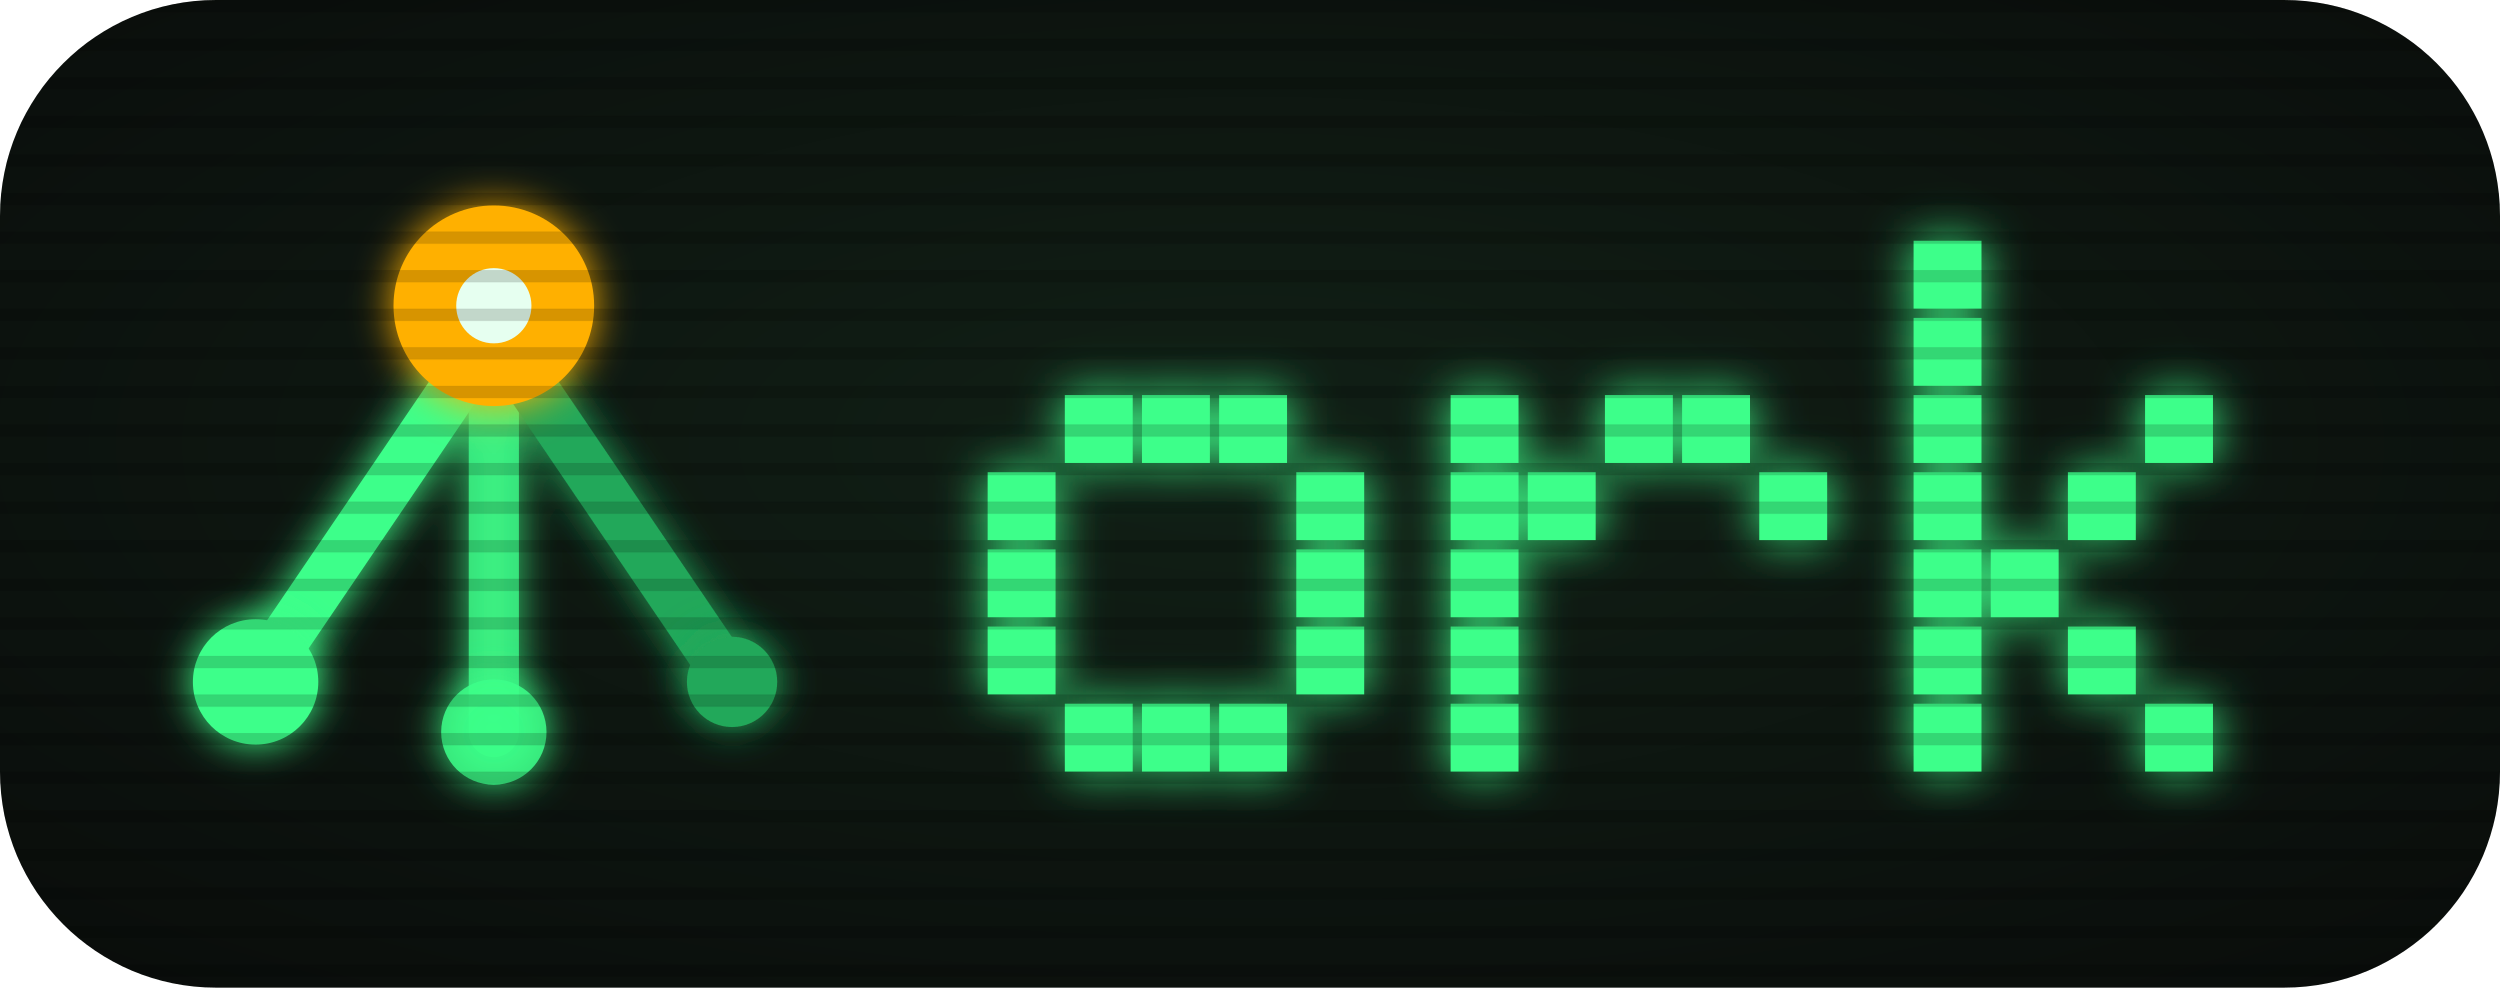
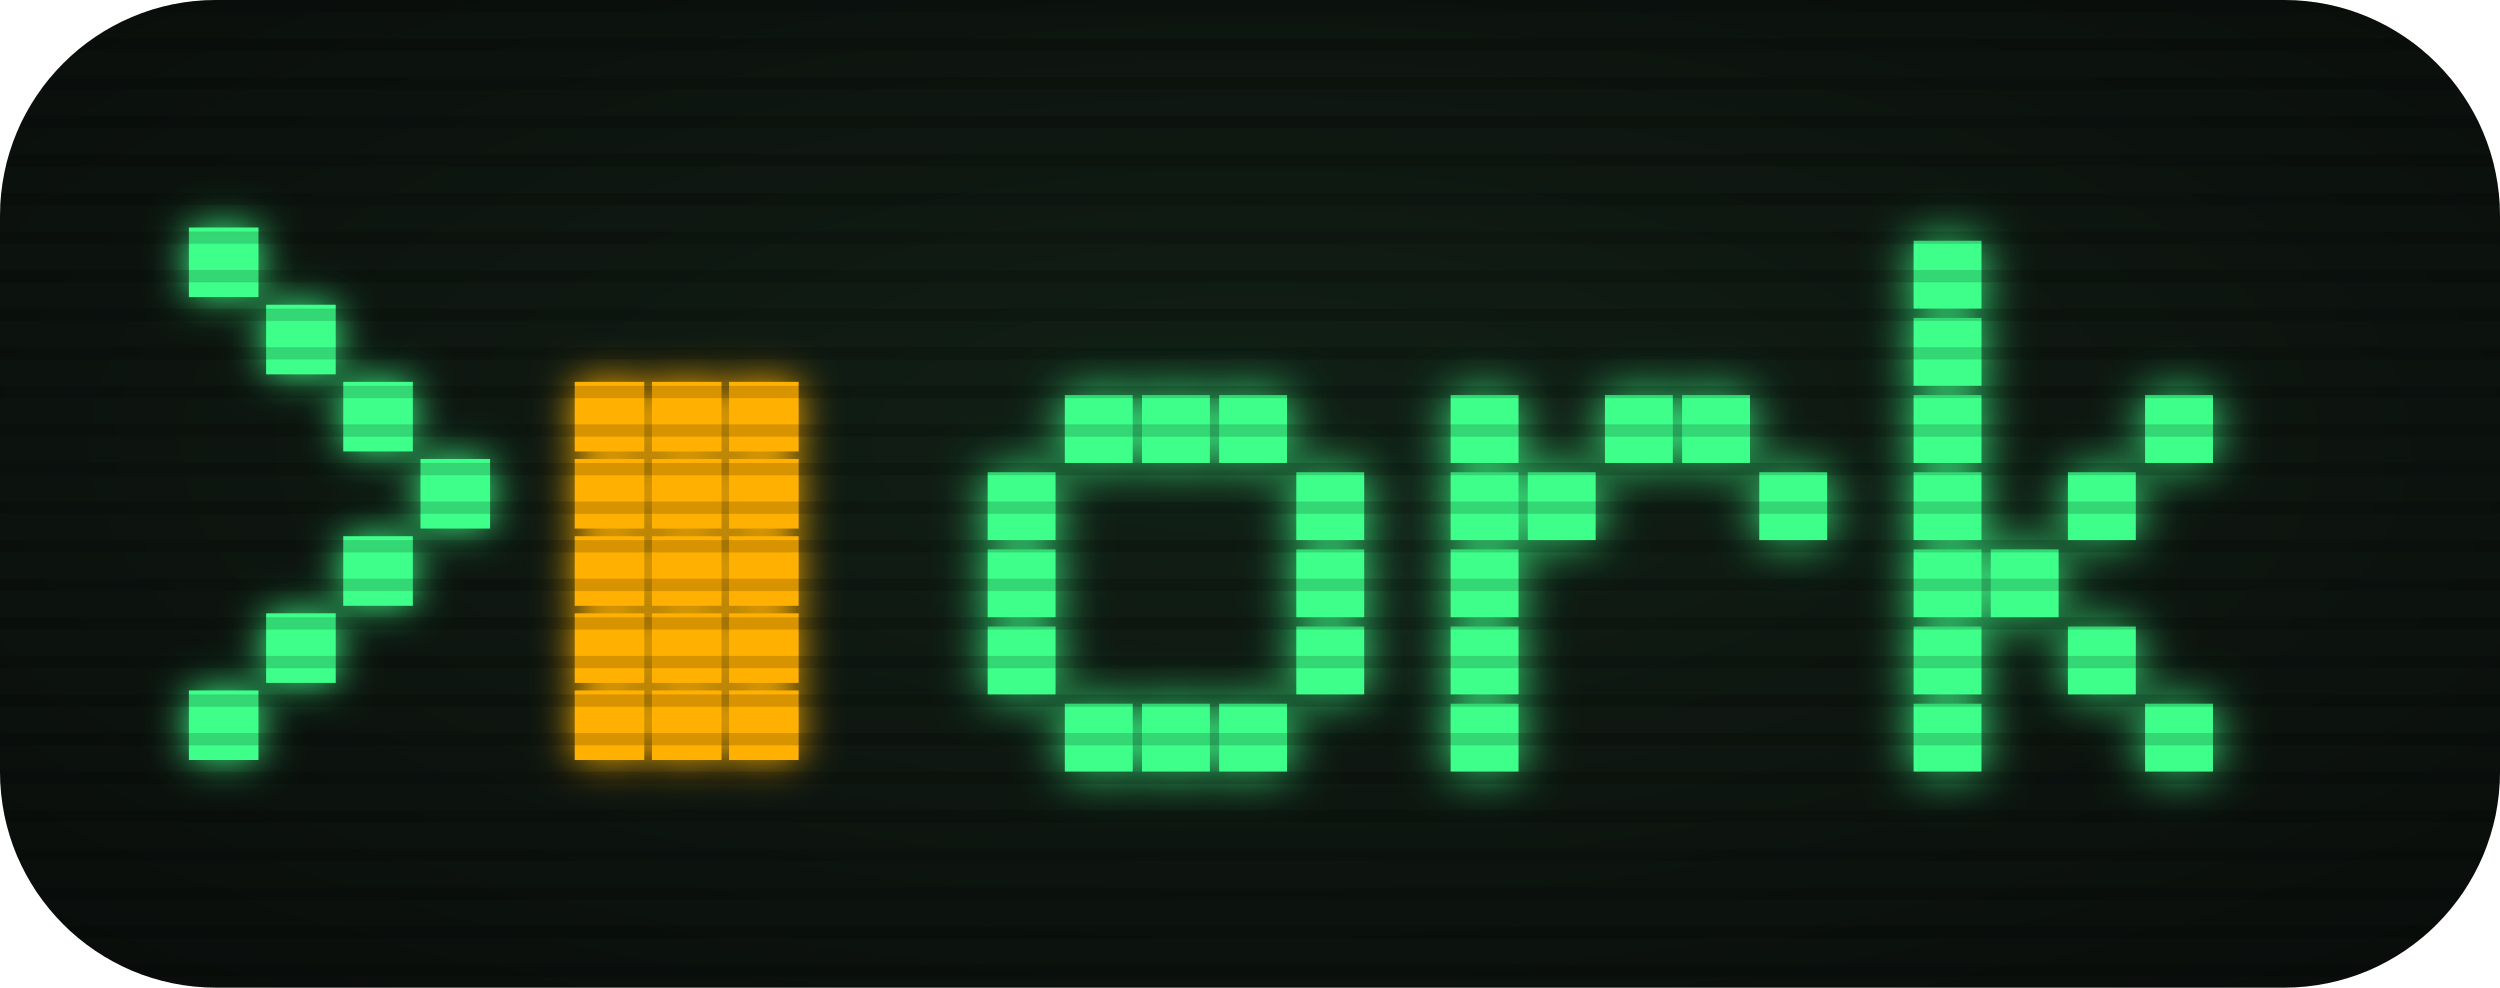
<svg xmlns="http://www.w3.org/2000/svg" viewBox="0 0 162 64" width="648" height="256" role="img" aria-label="Ork">
  <defs>
    <radialGradient id="ork-word-screen" cx="50%" cy="45%" r="70%">
      <stop offset="0" stop-color="#112016" />
      <stop offset="1" stop-color="#0a0d0b" />
    </radialGradient>
    <filter id="ork-word-glow" x="-50%" y="-50%" width="200%" height="200%">
      <feGaussianBlur stdDeviation="1.6" result="blur" />
      <feMerge>
        <feMergeNode in="blur" />
        <feMergeNode in="SourceGraphic" />
      </feMerge>
    </filter>
    <pattern id="ork-word-scan" width="4" height="2.5" patternUnits="userSpaceOnUse">
      <rect width="4" height="0.8" fill="#000" opacity="0.16" />
    </pattern>
  </defs>
  <rect width="162" height="64" rx="14" fill="url(#ork-word-screen)" />
  <g transform="translate(6 6) scale(0.8125)">
-     <g filter="url(#ork-word-glow)" fill="none" stroke-linecap="round" stroke-width="4">
-       <path d="M 32 19 L 13 47" stroke="#3dff8a" />
-       <path d="M 32 19 V 51" stroke="#3dff8a" opacity="0.8" />
-       <path d="M 32 19 L 51 47" stroke="#24a85a" />
-     </g>
    <g filter="url(#ork-word-glow)">
-       <circle cx="13" cy="47" r="5" fill="#3dff8a" />
-       <circle cx="32" cy="51" r="4.2" fill="#3dff8a" opacity="0.85" />
-       <circle cx="51" cy="47" r="3.6" fill="#24a85a" />
-       <circle cx="32" cy="17" r="8" fill="#ffb000" />
-       <circle cx="32" cy="17" r="3" fill="#e6fff0" />
+       <rect x="7.68" y="10.76" width="5.55" height="5.55" fill="#3dff8a" />
+       <rect x="13.84" y="16.92" width="5.55" height="5.55" fill="#3dff8a" />
+       <rect x="19.99" y="23.07" width="5.55" height="5.55" fill="#3dff8a" />
+       <rect x="38.45" y="23.07" width="5.55" height="5.55" fill="#ffb000" />
+       <rect x="44.61" y="23.07" width="5.55" height="5.55" fill="#ffb000" />
+       <rect x="50.76" y="23.07" width="5.55" height="5.55" fill="#ffb000" />
+       <rect x="26.15" y="29.22" width="5.55" height="5.55" fill="#3dff8a" />
+       <rect x="38.45" y="29.22" width="5.55" height="5.55" fill="#ffb000" />
+       <rect x="44.61" y="29.22" width="5.55" height="5.55" fill="#ffb000" />
+       <rect x="50.76" y="29.22" width="5.55" height="5.55" fill="#ffb000" />
+       <rect x="19.99" y="35.38" width="5.55" height="5.55" fill="#3dff8a" />
+       <rect x="38.45" y="35.38" width="5.55" height="5.55" fill="#ffb000" />
+       <rect x="44.61" y="35.38" width="5.55" height="5.55" fill="#ffb000" />
+       <rect x="50.76" y="35.38" width="5.55" height="5.55" fill="#ffb000" />
+       <rect x="13.84" y="41.53" width="5.55" height="5.55" fill="#3dff8a" />
+       <rect x="38.45" y="41.53" width="5.55" height="5.55" fill="#ffb000" />
+       <rect x="44.61" y="41.53" width="5.55" height="5.55" fill="#ffb000" />
+       <rect x="50.76" y="41.53" width="5.55" height="5.55" fill="#ffb000" />
+       <rect x="7.68" y="47.68" width="5.55" height="5.55" fill="#3dff8a" />
+       <rect x="38.45" y="47.68" width="5.55" height="5.55" fill="#ffb000" />
+       <rect x="44.61" y="47.68" width="5.55" height="5.55" fill="#ffb000" />
+       <rect x="50.76" y="47.68" width="5.55" height="5.55" fill="#ffb000" />
    </g>
  </g>
  <g filter="url(#ork-word-glow)" fill="#3dff8a">
    <path d="M69 25.6h4.4v4.4h-4.4zM74 25.6h4.4v4.4h-4.4zM79 25.6h4.4v4.4h-4.4zM64 30.6h4.4v4.4h-4.4zM84 30.6h4.4v4.4h-4.4zM64 35.6h4.4v4.4h-4.4zM84 35.6h4.4v4.4h-4.4zM64 40.6h4.4v4.4h-4.4zM84 40.6h4.4v4.4h-4.4zM69 45.6h4.4v4.4h-4.4zM74 45.6h4.4v4.4h-4.4zM79 45.6h4.4v4.4h-4.4z" />
    <path d="M94 25.6h4.4v4.4h-4.4zM104 25.6h4.4v4.4h-4.4zM109 25.6h4.4v4.4h-4.4zM94 30.6h4.4v4.4h-4.4zM99 30.6h4.4v4.4h-4.4zM114 30.6h4.4v4.4h-4.4zM94 35.6h4.4v4.4h-4.4zM94 40.6h4.4v4.4h-4.4zM94 45.6h4.4v4.4h-4.4z" />
    <path d="M124 15.6h4.4v4.4h-4.4zM124 20.6h4.4v4.4h-4.4zM124 25.6h4.4v4.4h-4.4zM139 25.6h4.4v4.4h-4.4zM124 30.6h4.4v4.4h-4.4zM134 30.6h4.4v4.4h-4.4zM124 35.6h4.4v4.4h-4.4zM129 35.6h4.4v4.4h-4.4zM124 40.6h4.4v4.4h-4.4zM134 40.6h4.4v4.4h-4.4zM124 45.6h4.4v4.4h-4.4zM139 45.6h4.4v4.4h-4.4z" />
  </g>
  <rect width="162" height="64" rx="14" fill="url(#ork-word-scan)" />
</svg>
